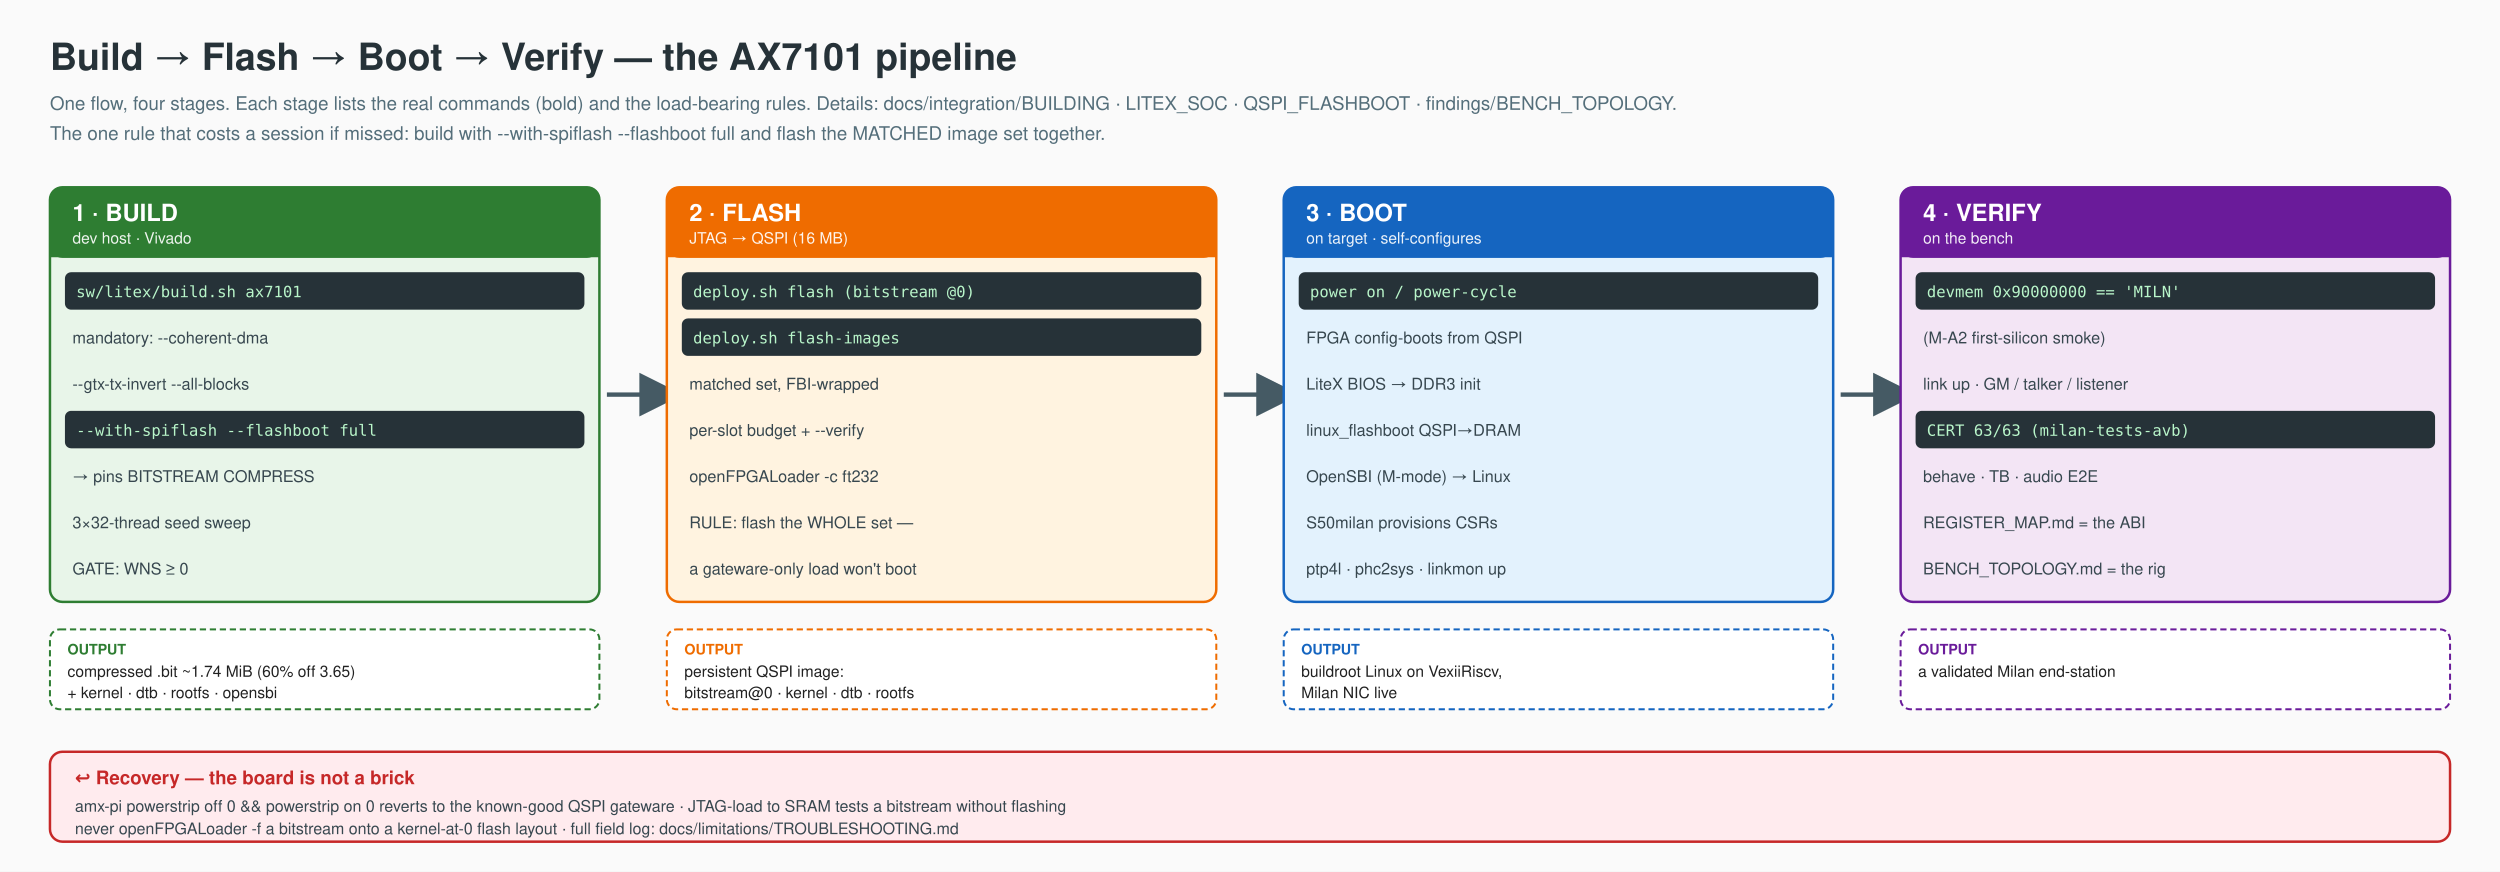
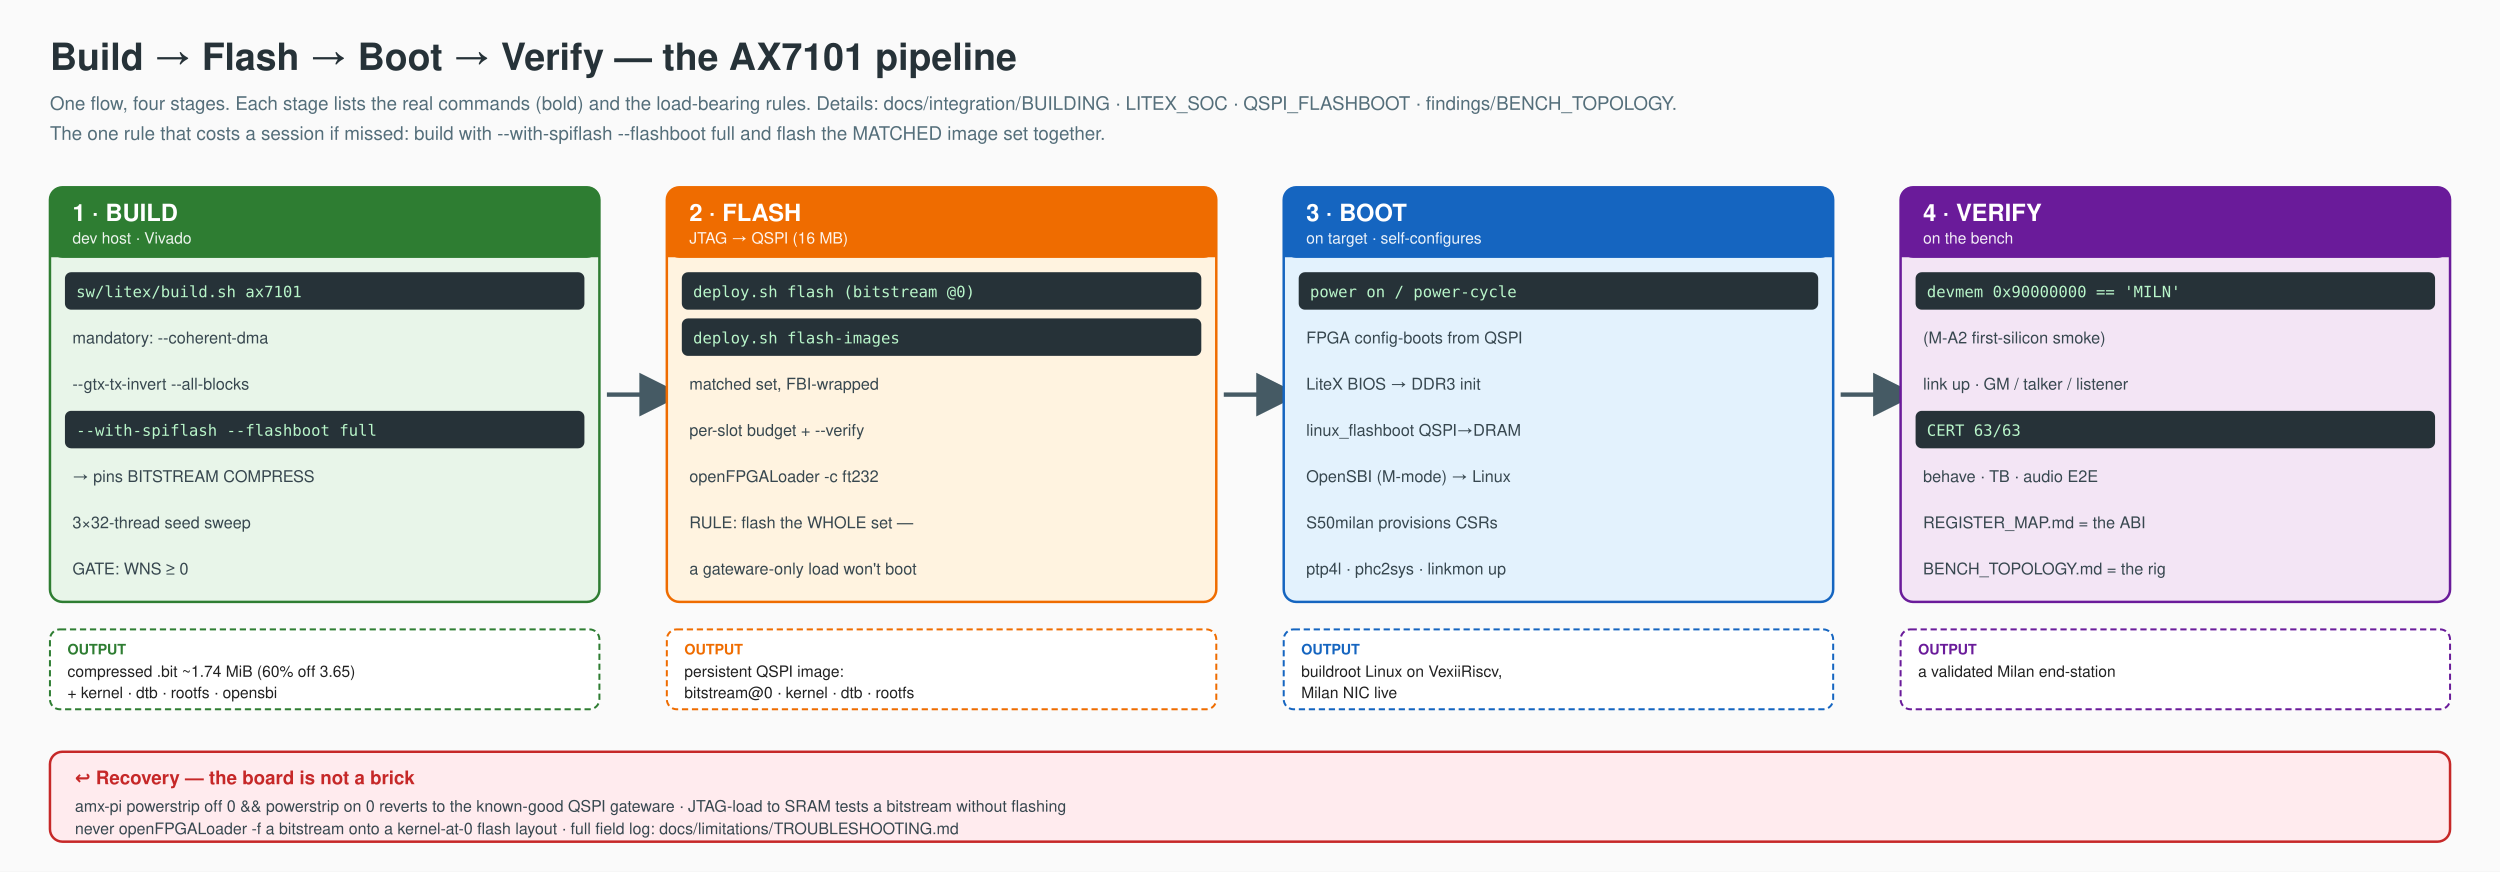
<svg xmlns="http://www.w3.org/2000/svg" width="2002" height="698" viewBox="0 0 2002 698" font-family="Helvetica,Arial,sans-serif">
  <defs>
    <marker id="fa" markerWidth="16" markerHeight="16" refX="4" refY="5" orient="auto">
      <path d="M0,0 L10,5 L0,10 Z" fill="#455A64" />
    </marker>
  </defs>
  <rect width="2002" height="698" fill="#FAFAFA" />
  <text x="40" y="56" font-size="30" font-weight="bold" fill="#263238">Build → Flash → Boot → Verify — the AX7101 pipeline</text>
  <text x="40" y="88" font-size="15" fill="#546E7A">One flow, four stages. Each stage lists the real commands (bold) and the load-bearing rules. Details: docs/integration/BUILDING · LITEX_SOC · QSPI_FLASHBOOT · findings/BENCH_TOPOLOGY.</text>
  <text x="40" y="112" font-size="15" fill="#546E7A">The one rule that costs a session if missed: build with --with-spiflash --flashboot full and flash the MATCHED image set together.</text>
  <rect x="40" y="150" width="440" height="332" rx="10" fill="#E8F5E9" stroke="#2E7D32" stroke-width="2" />
  <rect x="40" y="150" width="440" height="56" rx="10" fill="#2E7D32" stroke="#2E7D32" />
  <rect x="40" y="194" width="440" height="12" fill="#2E7D32" />
  <text x="58" y="177" font-size="19" font-weight="bold" fill="#ffffff">1 · BUILD</text>
  <text x="58" y="195" font-size="12.5" fill="#ffffff" fill-opacity="0.92">dev host · Vivado</text>
  <rect x="52" y="218" width="416" height="30" rx="5" fill="#263238" />
  <text x="61" y="238" font-size="12.5" font-family="Menlo,Consolas,monospace" fill="#B9F6CA">sw/litex/build.sh ax7101</text>
  <text x="58" y="275" font-size="13" fill="#37474F">mandatory: --coherent-dma</text>
  <text x="58" y="312" font-size="13" fill="#37474F">--gtx-tx-invert --all-blocks</text>
  <rect x="52" y="329" width="416" height="30" rx="5" fill="#263238" />
  <text x="61" y="349" font-size="12.5" font-family="Menlo,Consolas,monospace" fill="#B9F6CA">--with-spiflash --flashboot full</text>
  <text x="58" y="386" font-size="13" fill="#37474F">  → pins BITSTREAM COMPRESS</text>
  <text x="58" y="423" font-size="13" fill="#37474F">3×32-thread seed sweep</text>
  <text x="58" y="460" font-size="13" fill="#37474F">GATE: WNS ≥ 0</text>
  <rect x="40" y="504" width="440" height="64" rx="8" fill="#ffffff" stroke="#2E7D32" stroke-width="1.6" stroke-dasharray="5 3" />
  <text x="54" y="524" font-size="11.5" font-weight="bold" fill="#2E7D32">OUTPUT</text>
  <text x="54" y="542" font-size="12.5" fill="#212121">compressed .bit ~1.74 MiB (60% off 3.65)</text>
  <text x="54" y="559" font-size="12.5" fill="#212121">+ kernel · dtb · rootfs · opensbi</text>
  <line x1="486" y1="316" x2="526" y2="316" stroke="#455A64" stroke-width="3.5" marker-end="url(#fa)" />
  <rect x="534" y="150" width="440" height="332" rx="10" fill="#FFF3E0" stroke="#EF6C00" stroke-width="2" />
  <rect x="534" y="150" width="440" height="56" rx="10" fill="#EF6C00" stroke="#EF6C00" />
  <rect x="534" y="194" width="440" height="12" fill="#EF6C00" />
  <text x="552" y="177" font-size="19" font-weight="bold" fill="#ffffff">2 · FLASH</text>
  <text x="552" y="195" font-size="12.5" fill="#ffffff" fill-opacity="0.92">JTAG → QSPI (16 MB)</text>
  <rect x="546" y="218" width="416" height="30" rx="5" fill="#263238" />
  <text x="555" y="238" font-size="12.5" font-family="Menlo,Consolas,monospace" fill="#B9F6CA">deploy.sh flash  (bitstream @0)</text>
  <rect x="546" y="255" width="416" height="30" rx="5" fill="#263238" />
  <text x="555" y="275" font-size="12.5" font-family="Menlo,Consolas,monospace" fill="#B9F6CA">deploy.sh flash-images</text>
  <text x="552" y="312" font-size="13" fill="#37474F">  matched set, FBI-wrapped</text>
  <text x="552" y="349" font-size="13" fill="#37474F">  per-slot budget + --verify</text>
  <text x="552" y="386" font-size="13" fill="#37474F">openFPGALoader -c ft232</text>
  <text x="552" y="423" font-size="13" fill="#37474F">RULE: flash the WHOLE set —</text>
  <text x="552" y="460" font-size="13" fill="#37474F">a gateware-only load won't boot</text>
  <rect x="534" y="504" width="440" height="64" rx="8" fill="#ffffff" stroke="#EF6C00" stroke-width="1.6" stroke-dasharray="5 3" />
  <text x="548" y="524" font-size="11.5" font-weight="bold" fill="#EF6C00">OUTPUT</text>
  <text x="548" y="542" font-size="12.5" fill="#212121">persistent QSPI image:</text>
  <text x="548" y="559" font-size="12.5" fill="#212121">bitstream@0 · kernel · dtb · rootfs</text>
  <line x1="980" y1="316" x2="1020" y2="316" stroke="#455A64" stroke-width="3.5" marker-end="url(#fa)" />
  <rect x="1028" y="150" width="440" height="332" rx="10" fill="#E3F2FD" stroke="#1565C0" stroke-width="2" />
  <rect x="1028" y="150" width="440" height="56" rx="10" fill="#1565C0" stroke="#1565C0" />
  <rect x="1028" y="194" width="440" height="12" fill="#1565C0" />
  <text x="1046" y="177" font-size="19" font-weight="bold" fill="#ffffff">3 · BOOT</text>
  <text x="1046" y="195" font-size="12.5" fill="#ffffff" fill-opacity="0.92">on target · self-configures</text>
  <rect x="1040" y="218" width="416" height="30" rx="5" fill="#263238" />
  <text x="1049" y="238" font-size="12.5" font-family="Menlo,Consolas,monospace" fill="#B9F6CA">power on / power-cycle</text>
  <text x="1046" y="275" font-size="13" fill="#37474F">FPGA config-boots from QSPI</text>
  <text x="1046" y="312" font-size="13" fill="#37474F">LiteX BIOS → DDR3 init</text>
  <text x="1046" y="349" font-size="13" fill="#37474F">linux_flashboot QSPI→DRAM</text>
  <text x="1046" y="386" font-size="13" fill="#37474F">OpenSBI (M-mode) → Linux</text>
  <text x="1046" y="423" font-size="13" fill="#37474F">S50milan provisions CSRs</text>
  <text x="1046" y="460" font-size="13" fill="#37474F">ptp4l · phc2sys · linkmon up</text>
  <rect x="1028" y="504" width="440" height="64" rx="8" fill="#ffffff" stroke="#1565C0" stroke-width="1.6" stroke-dasharray="5 3" />
  <text x="1042" y="524" font-size="11.5" font-weight="bold" fill="#1565C0">OUTPUT</text>
  <text x="1042" y="542" font-size="12.5" fill="#212121">buildroot Linux on VexiiRiscv,</text>
  <text x="1042" y="559" font-size="12.5" fill="#212121">Milan NIC live</text>
  <line x1="1474" y1="316" x2="1514" y2="316" stroke="#455A64" stroke-width="3.5" marker-end="url(#fa)" />
  <rect x="1522" y="150" width="440" height="332" rx="10" fill="#F3E5F5" stroke="#6A1B9A" stroke-width="2" />
  <rect x="1522" y="150" width="440" height="56" rx="10" fill="#6A1B9A" stroke="#6A1B9A" />
  <rect x="1522" y="194" width="440" height="12" fill="#6A1B9A" />
  <text x="1540" y="177" font-size="19" font-weight="bold" fill="#ffffff">4 · VERIFY</text>
  <text x="1540" y="195" font-size="12.5" fill="#ffffff" fill-opacity="0.92">on the bench</text>
  <rect x="1534" y="218" width="416" height="30" rx="5" fill="#263238" />
  <text x="1543" y="238" font-size="12.5" font-family="Menlo,Consolas,monospace" fill="#B9F6CA">devmem 0x90000000 == 'MILN'</text>
  <text x="1540" y="275" font-size="13" fill="#37474F">  (M-A2 first-silicon smoke)</text>
  <text x="1540" y="312" font-size="13" fill="#37474F">link up · GM / talker / listener</text>
  <rect x="1534" y="329" width="416" height="30" rx="5" fill="#263238" />
-   <text x="1543" y="349" font-size="12.5" font-family="Menlo,Consolas,monospace" fill="#B9F6CA">CERT 63/63  (milan-tests-avb)</text>
+   <text x="1543" y="349" font-size="12.5" font-family="Menlo,Consolas,monospace" fill="#B9F6CA">CERT 63/63</text>
  <text x="1540" y="386" font-size="13" fill="#37474F">behave · TB · audio E2E</text>
  <text x="1540" y="423" font-size="13" fill="#37474F">REGISTER_MAP.md = the ABI</text>
  <text x="1540" y="460" font-size="13" fill="#37474F">BENCH_TOPOLOGY.md = the rig</text>
  <rect x="1522" y="504" width="440" height="64" rx="8" fill="#ffffff" stroke="#6A1B9A" stroke-width="1.6" stroke-dasharray="5 3" />
  <text x="1536" y="524" font-size="11.5" font-weight="bold" fill="#6A1B9A">OUTPUT</text>
  <text x="1536" y="542" font-size="12.5" fill="#212121">a validated Milan end-station</text>
  <rect x="40" y="602" width="1922" height="72" rx="10" fill="#FFEBEE" stroke="#C62828" stroke-width="2" />
  <text x="60" y="628" font-size="15" font-weight="bold" fill="#C62828">↩ Recovery — the board is not a brick</text>
  <text x="60" y="650" font-size="12.8" fill="#37474F">amx-pi powerstrip off 0 &amp;&amp; powerstrip on 0  reverts to the known-good QSPI gateware  ·  JTAG-load to SRAM tests a bitstream without flashing</text>
  <text x="60" y="668" font-size="12.8" fill="#37474F">never  openFPGALoader -f  a bitstream onto a kernel-at-0 flash layout  ·  full field log: docs/limitations/TROUBLESHOOTING.md</text>
</svg>
